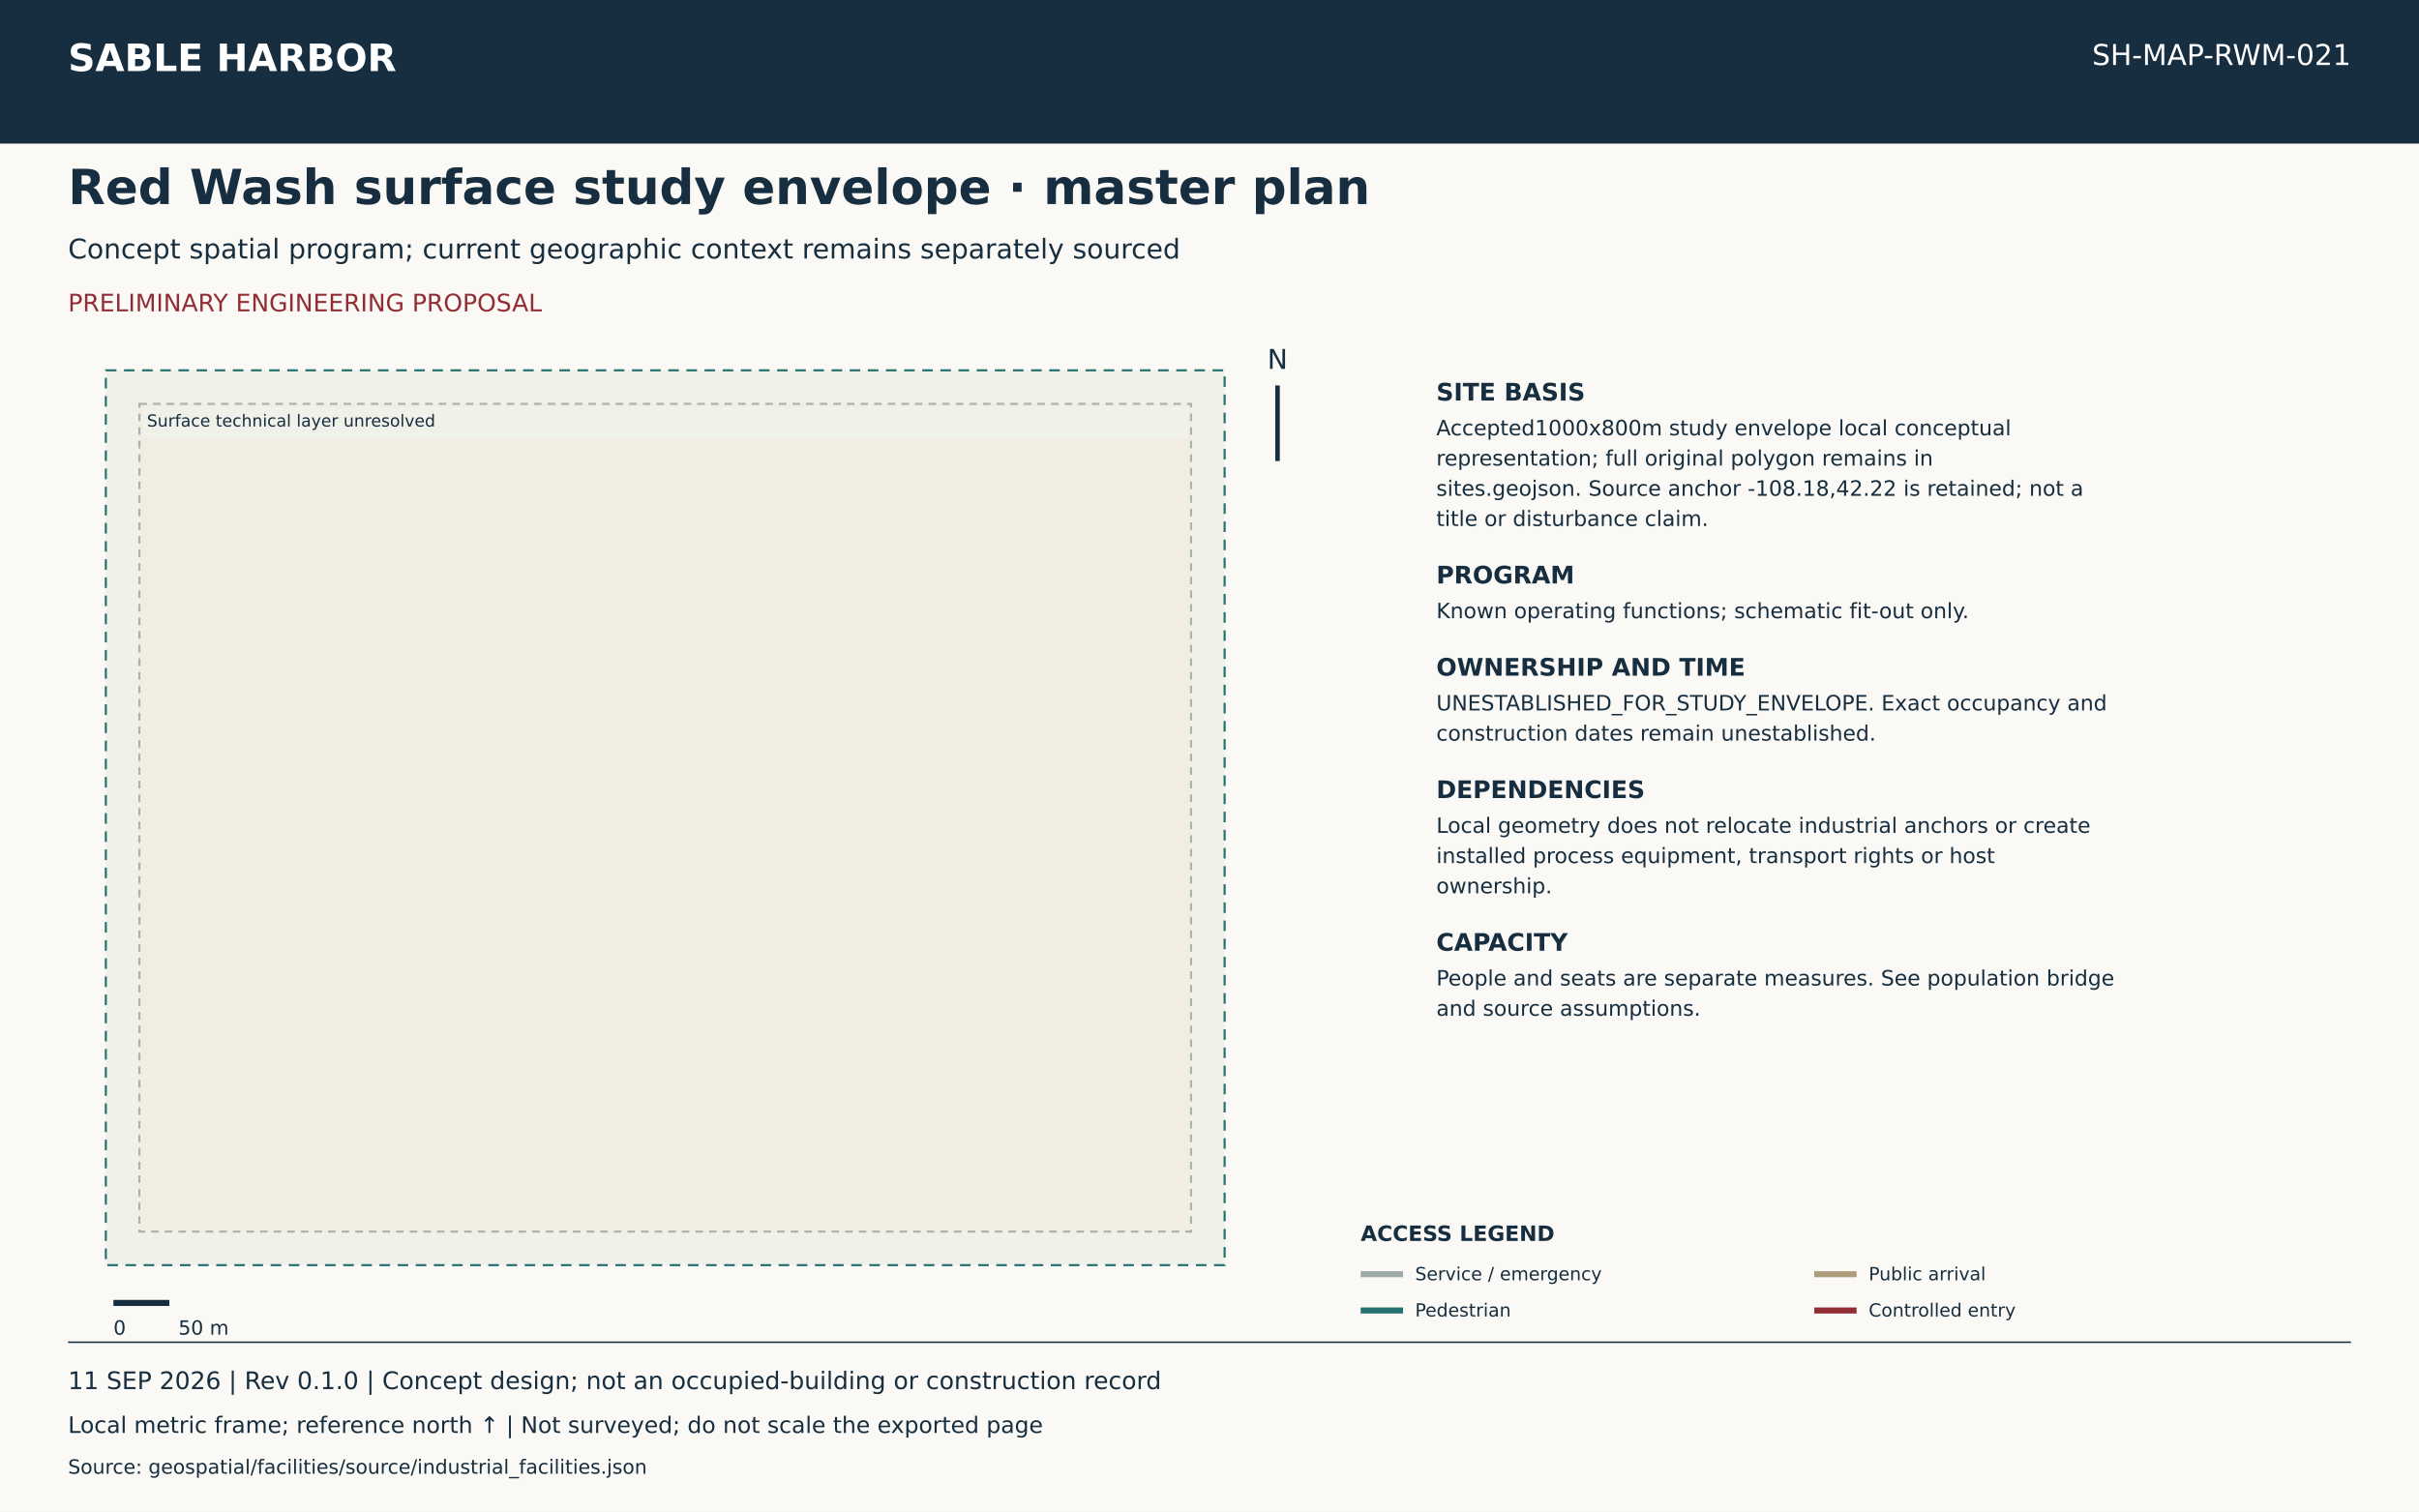
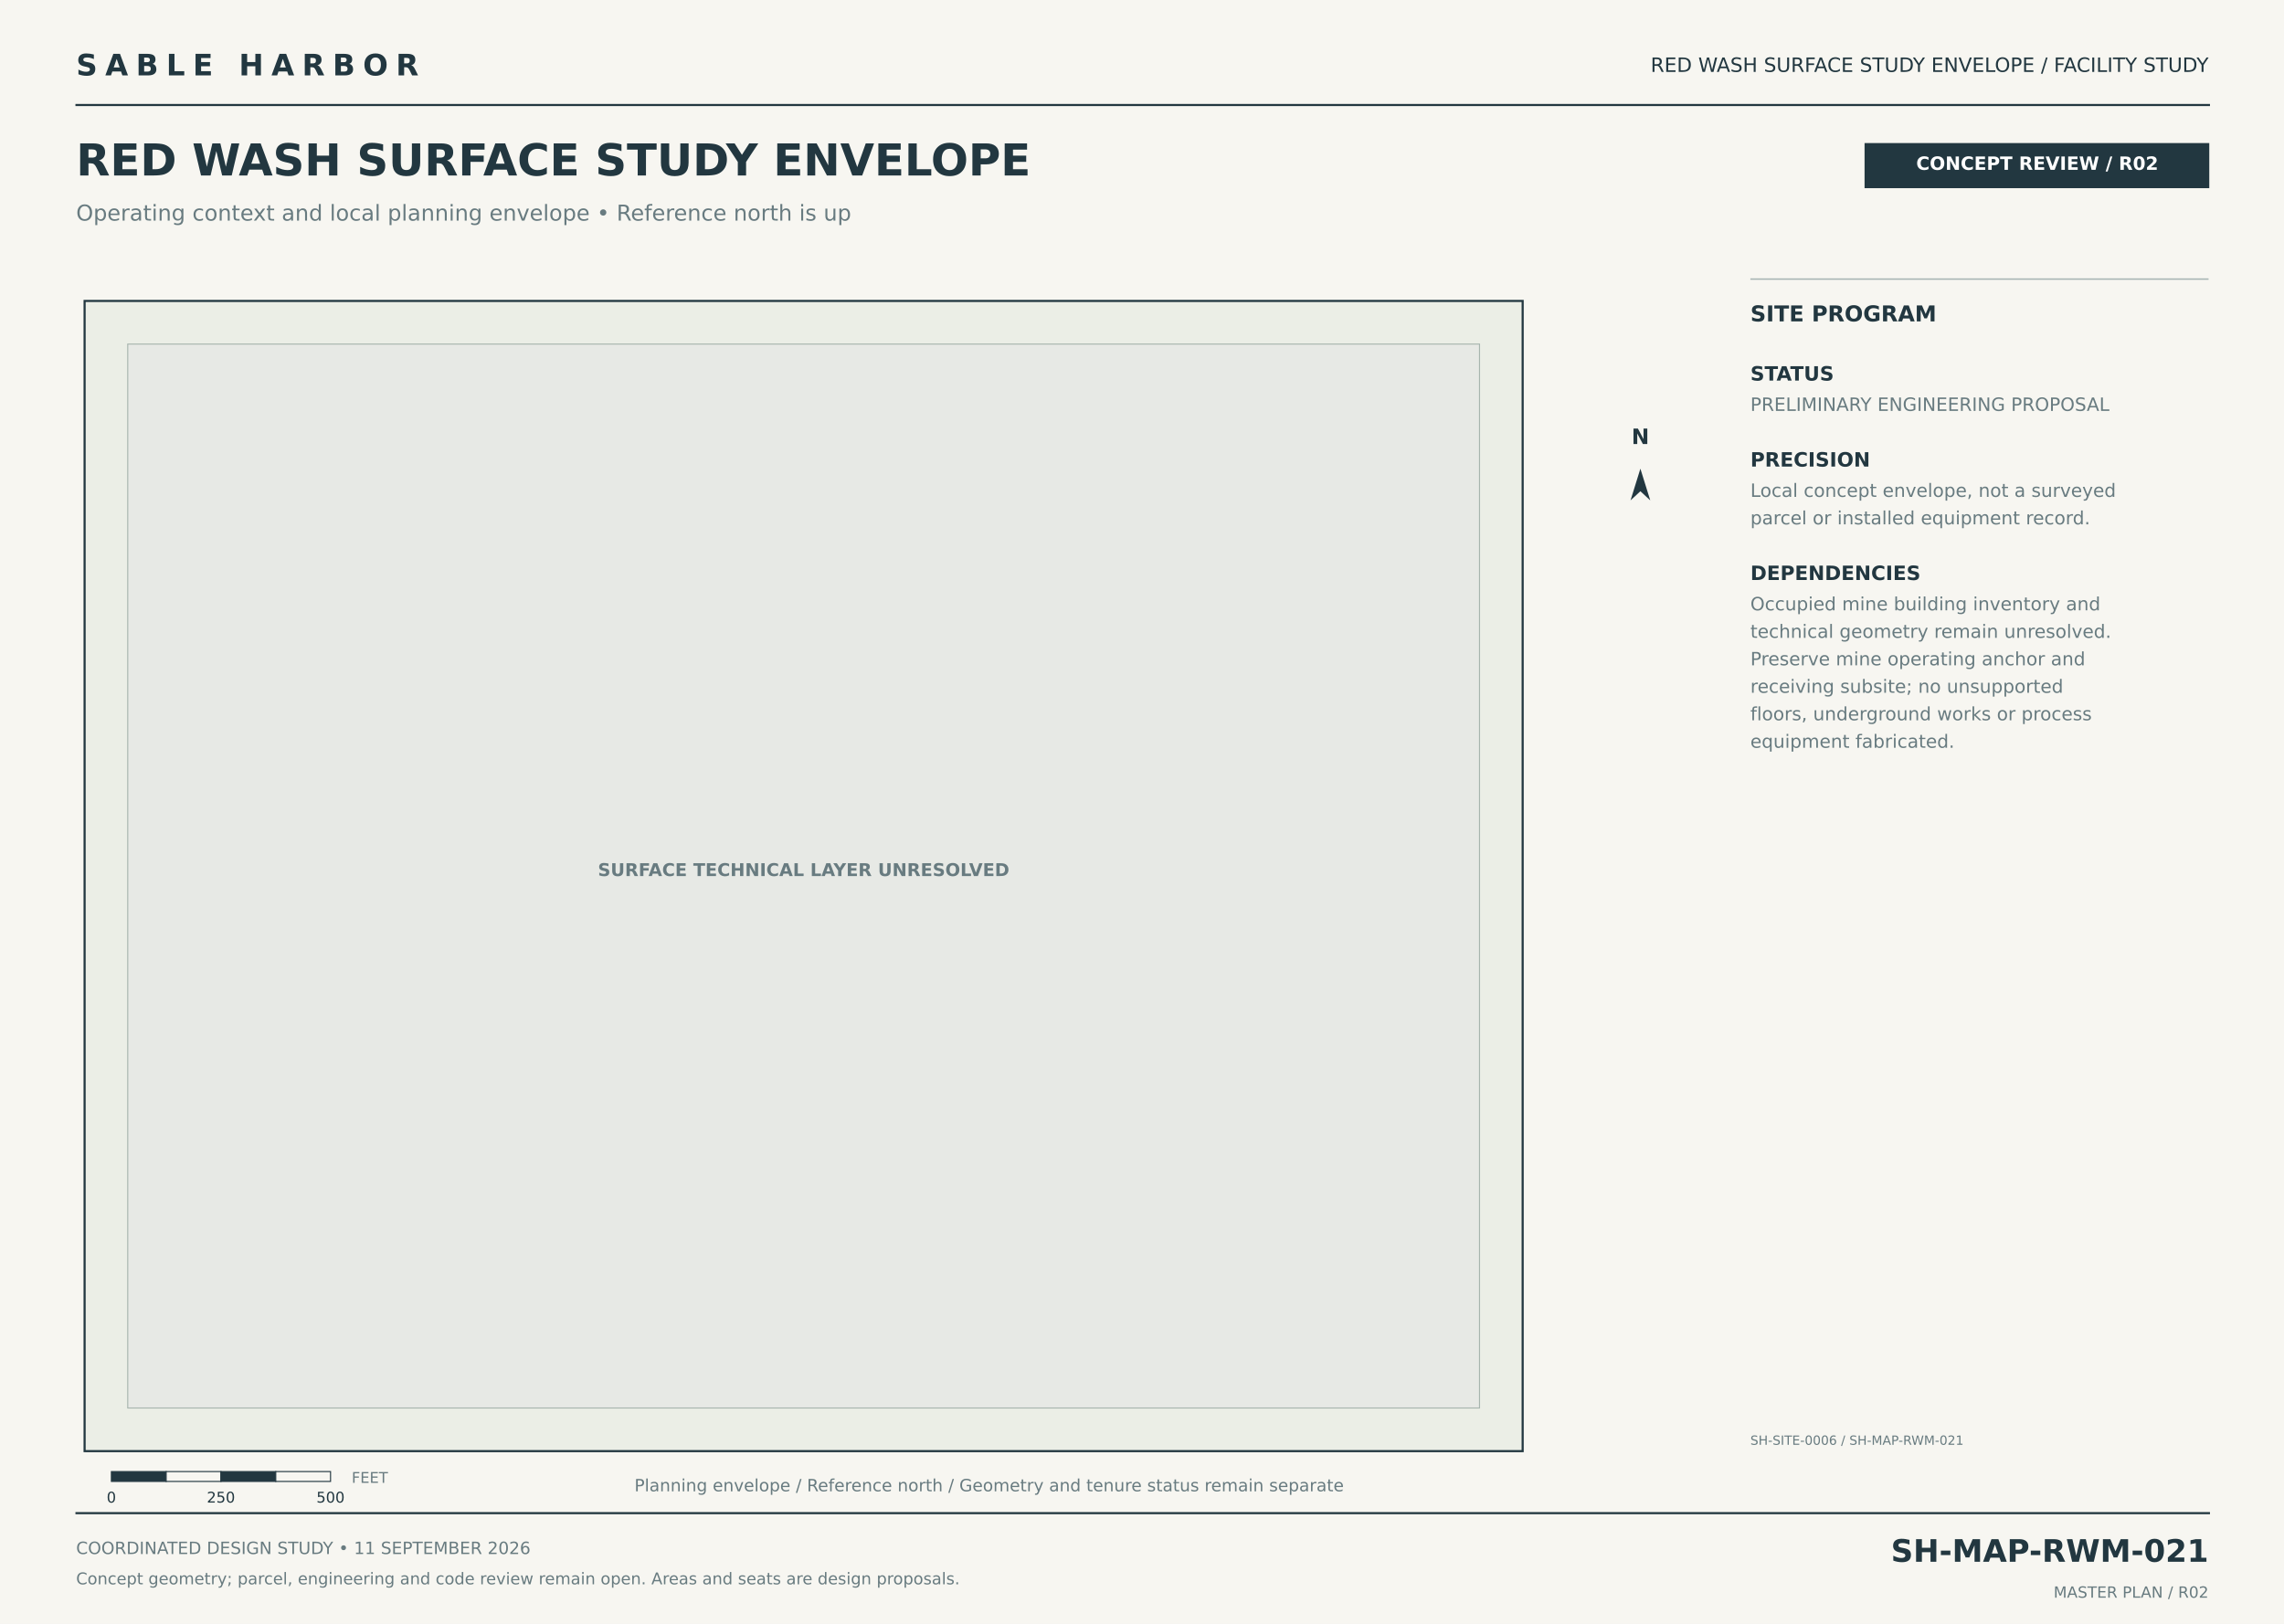
- <svg xmlns="http://www.w3.org/2000/svg" width="1600" height="1000" viewBox="0 0 1600 1000">
-   <style>text{font-family:DejaVu Sans,sans-serif;fill:#172e40} .muted{fill:#637078}</style>
-   <rect x="0" y="0" width="1600" height="1000" fill="#faf9f5" stroke="none" stroke-width="1" />
-   <rect x="0" y="0" width="1600" height="95" fill="#172e40" stroke="none" stroke-width="1" />
-   <text x="45" y="47" font-size="25" font-weight="bold" text-anchor="start" style="fill:white">SABLE HARBOR</text>
-   <text x="1555" y="43" font-size="19" font-weight="normal" text-anchor="end" style="fill:white">SH-MAP-RWM-021</text>
-   <text x="45" y="135" font-size="32" font-weight="bold" text-anchor="start" style="fill:#172e40">Red Wash surface study envelope · master plan</text>
-   <text x="45" y="171" font-size="18" font-weight="normal" text-anchor="start" style="fill:#172e40">Concept spatial program; current geographic context remains separately sourced</text>
-   <text x="45" y="206" font-size="16" font-weight="normal" text-anchor="start" style="fill:#922d35">PRELIMINARY ENGINEERING PROPOSAL</text>
-   <path d="M45,888 L1555,888" fill="none" stroke="#172e40" stroke-width="1" />
-   <text x="45" y="919" font-size="16" font-weight="normal" text-anchor="start" style="fill:#172e40">11 SEP 2026  |  Rev 0.1.0  |  Concept design; not an occupied-building or construction record</text>
-   <text x="45" y="948" font-size="15" font-weight="normal" text-anchor="start" style="fill:#172e40">Local metric frame; reference north ↑  |  Not surveyed; do not scale the exported page</text>
-   <text x="45" y="975" font-size="13" font-weight="normal" text-anchor="start" style="fill:#172e40">Source: geospatial/facilities/source/industrial_facilities.json</text>
-   <rect x="70" y="245" width="740" height="592" fill="#f0f1e9" stroke="#24716d" stroke-width="1.4" stroke-dasharray="7 5" />
-   <rect x="92.2" y="267.2" width="695.6" height="547.6" fill="#f2ede3" stroke="#aab3ad" stroke-width="1.4" stroke-dasharray="5 4" />
-   <rect x="94.2" y="269.2" width="691.6" height="21" fill="#f0f1e9" stroke="none" stroke-width="1" />
-   <text x="97.2" y="282.2" font-size="11" font-weight="normal" text-anchor="start" style="fill:#172e40">Surface technical layer unresolved</text>
-   <path d="M845,305 L845,255" fill="none" stroke="#172e40" stroke-width="3" />
-   <text x="845" y="244" font-size="18" font-weight="normal" text-anchor="middle" style="fill:#172e40">N</text>
-   <path d="M75,862 L112,862" fill="none" stroke="#172e40" stroke-width="4" />
-   <text x="75" y="883" font-size="13" font-weight="normal" text-anchor="start" style="fill:#172e40">0</text>
-   <text x="118" y="883" font-size="13" font-weight="normal" text-anchor="start" style="fill:#172e40">50 m</text>
-   <text x="950" y="265" font-size="16" font-weight="bold" text-anchor="start" style="fill:#172e40">SITE BASIS</text>
-   <text x="950" y="288" font-size="14" font-weight="normal" text-anchor="start" style="fill:#172e40">Accepted1000x800m study envelope local conceptual</text>
-   <text x="950" y="308" font-size="14" font-weight="normal" text-anchor="start" style="fill:#172e40">representation; full original polygon remains in</text>
-   <text x="950" y="328" font-size="14" font-weight="normal" text-anchor="start" style="fill:#172e40">sites.geojson. Source anchor -108.18,42.22 is retained; not a</text>
-   <text x="950" y="348" font-size="14" font-weight="normal" text-anchor="start" style="fill:#172e40">title or disturbance claim.</text>
-   <text x="950" y="386" font-size="16" font-weight="bold" text-anchor="start" style="fill:#172e40">PROGRAM</text>
-   <text x="950" y="409" font-size="14" font-weight="normal" text-anchor="start" style="fill:#172e40">Known operating functions; schematic fit-out only.</text>
-   <text x="950" y="447" font-size="16" font-weight="bold" text-anchor="start" style="fill:#172e40">OWNERSHIP AND TIME</text>
-   <text x="950" y="470" font-size="14" font-weight="normal" text-anchor="start" style="fill:#172e40">UNESTABLISHED_FOR_STUDY_ENVELOPE. Exact occupancy and</text>
-   <text x="950" y="490" font-size="14" font-weight="normal" text-anchor="start" style="fill:#172e40">construction dates remain unestablished.</text>
-   <text x="950" y="528" font-size="16" font-weight="bold" text-anchor="start" style="fill:#172e40">DEPENDENCIES</text>
-   <text x="950" y="551" font-size="14" font-weight="normal" text-anchor="start" style="fill:#172e40">Local geometry does not relocate industrial anchors or create</text>
-   <text x="950" y="571" font-size="14" font-weight="normal" text-anchor="start" style="fill:#172e40">installed process equipment, transport rights or host</text>
-   <text x="950" y="591" font-size="14" font-weight="normal" text-anchor="start" style="fill:#172e40">ownership.</text>
-   <text x="950" y="629" font-size="16" font-weight="bold" text-anchor="start" style="fill:#172e40">CAPACITY</text>
-   <text x="950" y="652" font-size="14" font-weight="normal" text-anchor="start" style="fill:#172e40">People and seats are separate measures. See population bridge</text>
-   <text x="950" y="672" font-size="14" font-weight="normal" text-anchor="start" style="fill:#172e40">and source assumptions.</text>
-   <text x="900" y="821" font-size="14" font-weight="bold" text-anchor="start" style="fill:#172e40">ACCESS LEGEND</text>
-   <path d="M900,843 L928,843" fill="none" stroke="#9eaaa7" stroke-width="4" />
-   <text x="936" y="847" font-size="12" font-weight="normal" text-anchor="start" style="fill:#172e40">Service / emergency</text>
-   <path d="M1200,843 L1228,843" fill="none" stroke="#ae9d7b" stroke-width="4" />
-   <text x="1236" y="847" font-size="12" font-weight="normal" text-anchor="start" style="fill:#172e40">Public arrival</text>
-   <path d="M900,867 L928,867" fill="none" stroke="#24716d" stroke-width="4" />
-   <text x="936" y="871" font-size="12" font-weight="normal" text-anchor="start" style="fill:#172e40">Pedestrian</text>
-   <path d="M1200,867 L1228,867" fill="none" stroke="#922d35" stroke-width="4" />
-   <text x="1236" y="871" font-size="12" font-weight="normal" text-anchor="start" style="fill:#172e40">Controlled entry</text>
+ <svg xmlns="http://www.w3.org/2000/svg" width="3240" height="2304" viewBox="0 0 3240 2304">
+   <style>text{font-family:DejaVu Sans,sans-serif}</style>
+   <rect x="0" y="0" width="3240" height="2304" fill="#f7f6f1" stroke="none" stroke-width="2" />
+   <text x="108" y="107" font-size="42" fill="#223740" font-weight="bold" text-anchor="start" letter-spacing="11">SABLE HARBOR</text>
+   <text x="3133" y="102" font-size="28" fill="#223740" font-weight="normal" text-anchor="end">RED WASH SURFACE STUDY ENVELOPE / FACILITY STUDY</text>
+   <path d="M107,149 L3135,149" fill="none" stroke="#223740" stroke-width="3" />
+   <text x="108" y="249" font-size="62.5" fill="#223740" font-weight="bold" text-anchor="start">RED WASH SURFACE STUDY ENVELOPE</text>
+   <text x="108" y="313" font-size="31" fill="#687b80" font-weight="normal" text-anchor="start">Operating context and local planning envelope  •  Reference north is up</text>
+   <rect x="2645" y="203" width="489" height="64" fill="#223740" stroke="none" stroke-width="2" />
+   <text x="2890" y="241" font-size="26" fill="white" font-weight="bold" text-anchor="middle">CONCEPT REVIEW / R02</text>
+   <path d="M107,2147 L3135,2147" fill="none" stroke="#223740" stroke-width="3" />
+   <text x="108" y="2205" font-size="24" fill="#687b80" font-weight="normal" text-anchor="start">COORDINATED DESIGN STUDY  •  11 SEPTEMBER 2026</text>
+   <text x="108" y="2248" font-size="23" fill="#687b80" font-weight="normal" text-anchor="start">Concept geometry; parcel, engineering and code review remain open. Areas and seats are design proposals.</text>
+   <text x="3133" y="2216" font-size="44" fill="#223740" font-weight="bold" text-anchor="end">SH-MAP-RWM-021</text>
+   <text x="3133" y="2267" font-size="22" fill="#687b80" font-weight="normal" text-anchor="end">MASTER PLAN / R02</text>
+   <rect x="120" y="427" width="2040" height="1632" fill="#ebeee6" stroke="#223740" stroke-width="3" />
+   <rect x="181.2" y="488.2" width="1917.6" height="1509.6" fill="#e7e9e5" stroke="#a7b5ae" stroke-width="1.5" />
+   <text x="1140" y="1243" font-size="25" fill="#687b80" font-weight="bold" text-anchor="middle">SURFACE TECHNICAL LAYER UNRESOLVED</text>
+   <text x="2327" y="630" font-size="30" fill="#223740" font-weight="bold" text-anchor="middle">N</text>
+   <path d="M2327,665 l-14,45 l14,-13 l14,13 Z" fill="#223740" stroke="none" stroke-width="2" />
+   <path d="M2483,396 L3133,396" fill="none" stroke="#a5b4b2" stroke-width="2" />
+   <text x="2483" y="456" font-size="31" fill="#223740" font-weight="bold" text-anchor="start">SITE PROGRAM</text>
+   <text x="2483" y="540" font-size="28" fill="#223740" font-weight="bold" text-anchor="start">STATUS</text>
+   <text x="2483" y="583" font-size="26" fill="#687b80" font-weight="normal" text-anchor="start">PRELIMINARY ENGINEERING PROPOSAL</text>
+   <text x="2483" y="662" font-size="28" fill="#223740" font-weight="bold" text-anchor="start">PRECISION</text>
+   <text x="2483" y="705" font-size="26" fill="#687b80" font-weight="normal" text-anchor="start">Local concept envelope, not a surveyed</text>
+   <text x="2483" y="744" font-size="26" fill="#687b80" font-weight="normal" text-anchor="start">parcel or installed equipment record.</text>
+   <text x="2483" y="823" font-size="28" fill="#223740" font-weight="bold" text-anchor="start">DEPENDENCIES</text>
+   <text x="2483" y="866" font-size="26" fill="#687b80" font-weight="normal" text-anchor="start">Occupied mine building inventory and</text>
+   <text x="2483" y="905" font-size="26" fill="#687b80" font-weight="normal" text-anchor="start">technical geometry remain unresolved.</text>
+   <text x="2483" y="944" font-size="26" fill="#687b80" font-weight="normal" text-anchor="start">Preserve mine operating anchor and</text>
+   <text x="2483" y="983" font-size="26" fill="#687b80" font-weight="normal" text-anchor="start">receiving subsite; no unsupported</text>
+   <text x="2483" y="1022" font-size="26" fill="#687b80" font-weight="normal" text-anchor="start">floors, underground works or process</text>
+   <text x="2483" y="1061" font-size="26" fill="#687b80" font-weight="normal" text-anchor="start">equipment fabricated.</text>
+   <rect x="158" y="2088" width="77.724" height="14" fill="#223740" stroke="#223740" stroke-width="1.5" />
+   <rect x="235.724" y="2088" width="77.724" height="14" fill="#f7f6f1" stroke="#223740" stroke-width="1.5" />
+   <rect x="313.448" y="2088" width="77.724" height="14" fill="#223740" stroke="#223740" stroke-width="1.5" />
+   <rect x="391.172" y="2088" width="77.724" height="14" fill="#f7f6f1" stroke="#223740" stroke-width="1.5" />
+   <text x="158" y="2132" font-size="21" fill="#223740" font-weight="normal" text-anchor="middle">0</text>
+   <text x="313.448" y="2132" font-size="21" fill="#223740" font-weight="normal" text-anchor="middle">250</text>
+   <text x="468.896" y="2132" font-size="21" fill="#223740" font-weight="normal" text-anchor="middle">500</text>
+   <text x="498.896" y="2104" font-size="21" fill="#687b80" font-weight="normal" text-anchor="start">FEET</text>
+   <text x="900" y="2116" font-size="24" fill="#687b80" font-weight="normal" text-anchor="start">Planning envelope / Reference north / Geometry and tenure status remain separate</text>
+   <text x="2483" y="2050" font-size="18" fill="#687b80" font-weight="normal" text-anchor="start">SH-SITE-0006 / SH-MAP-RWM-021</text>
</svg>
